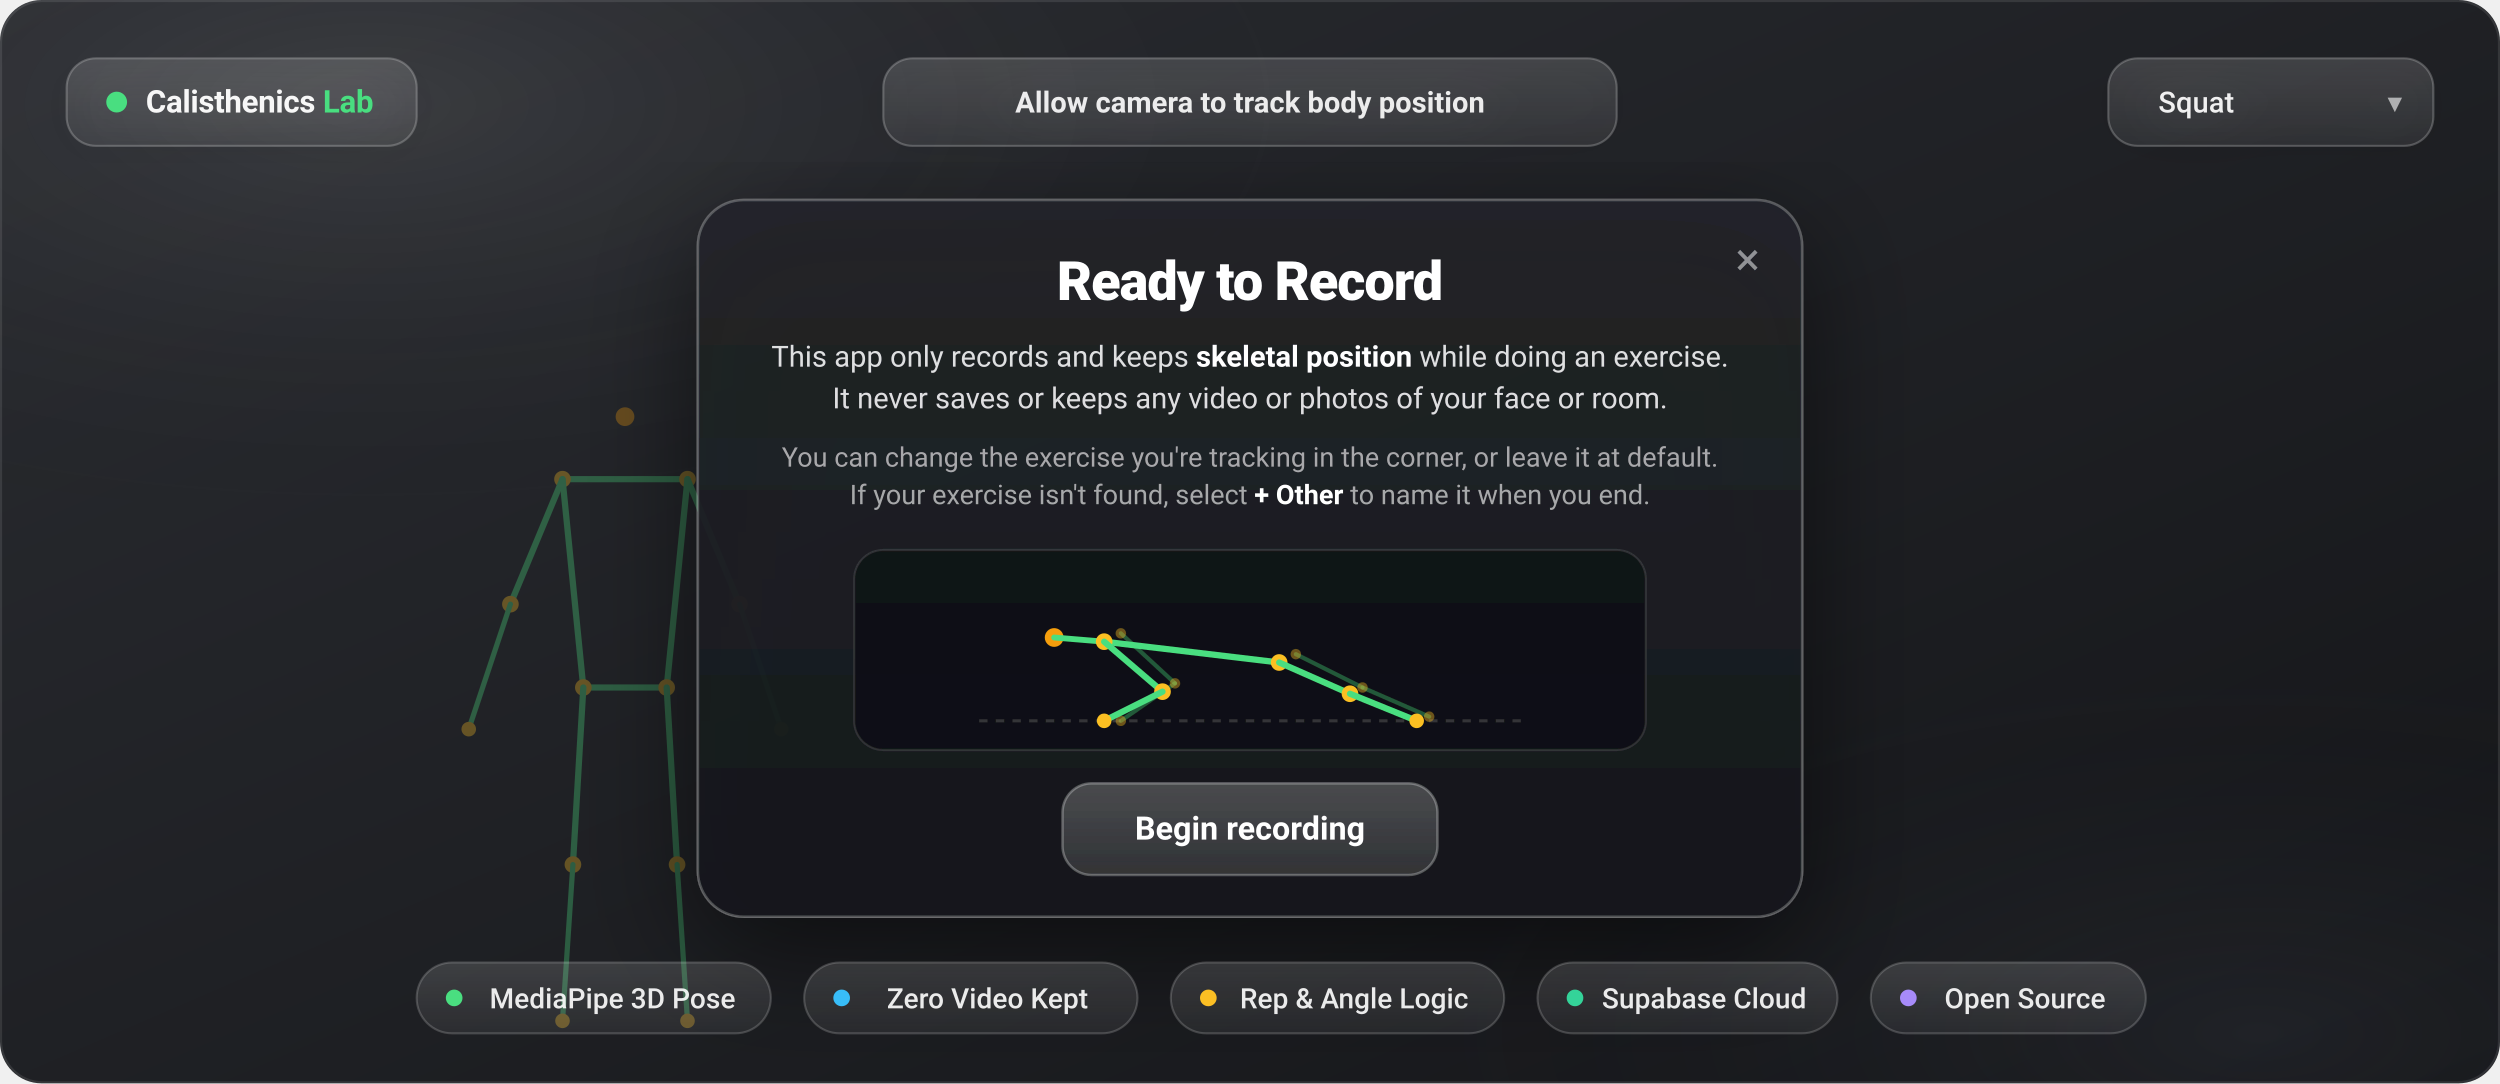
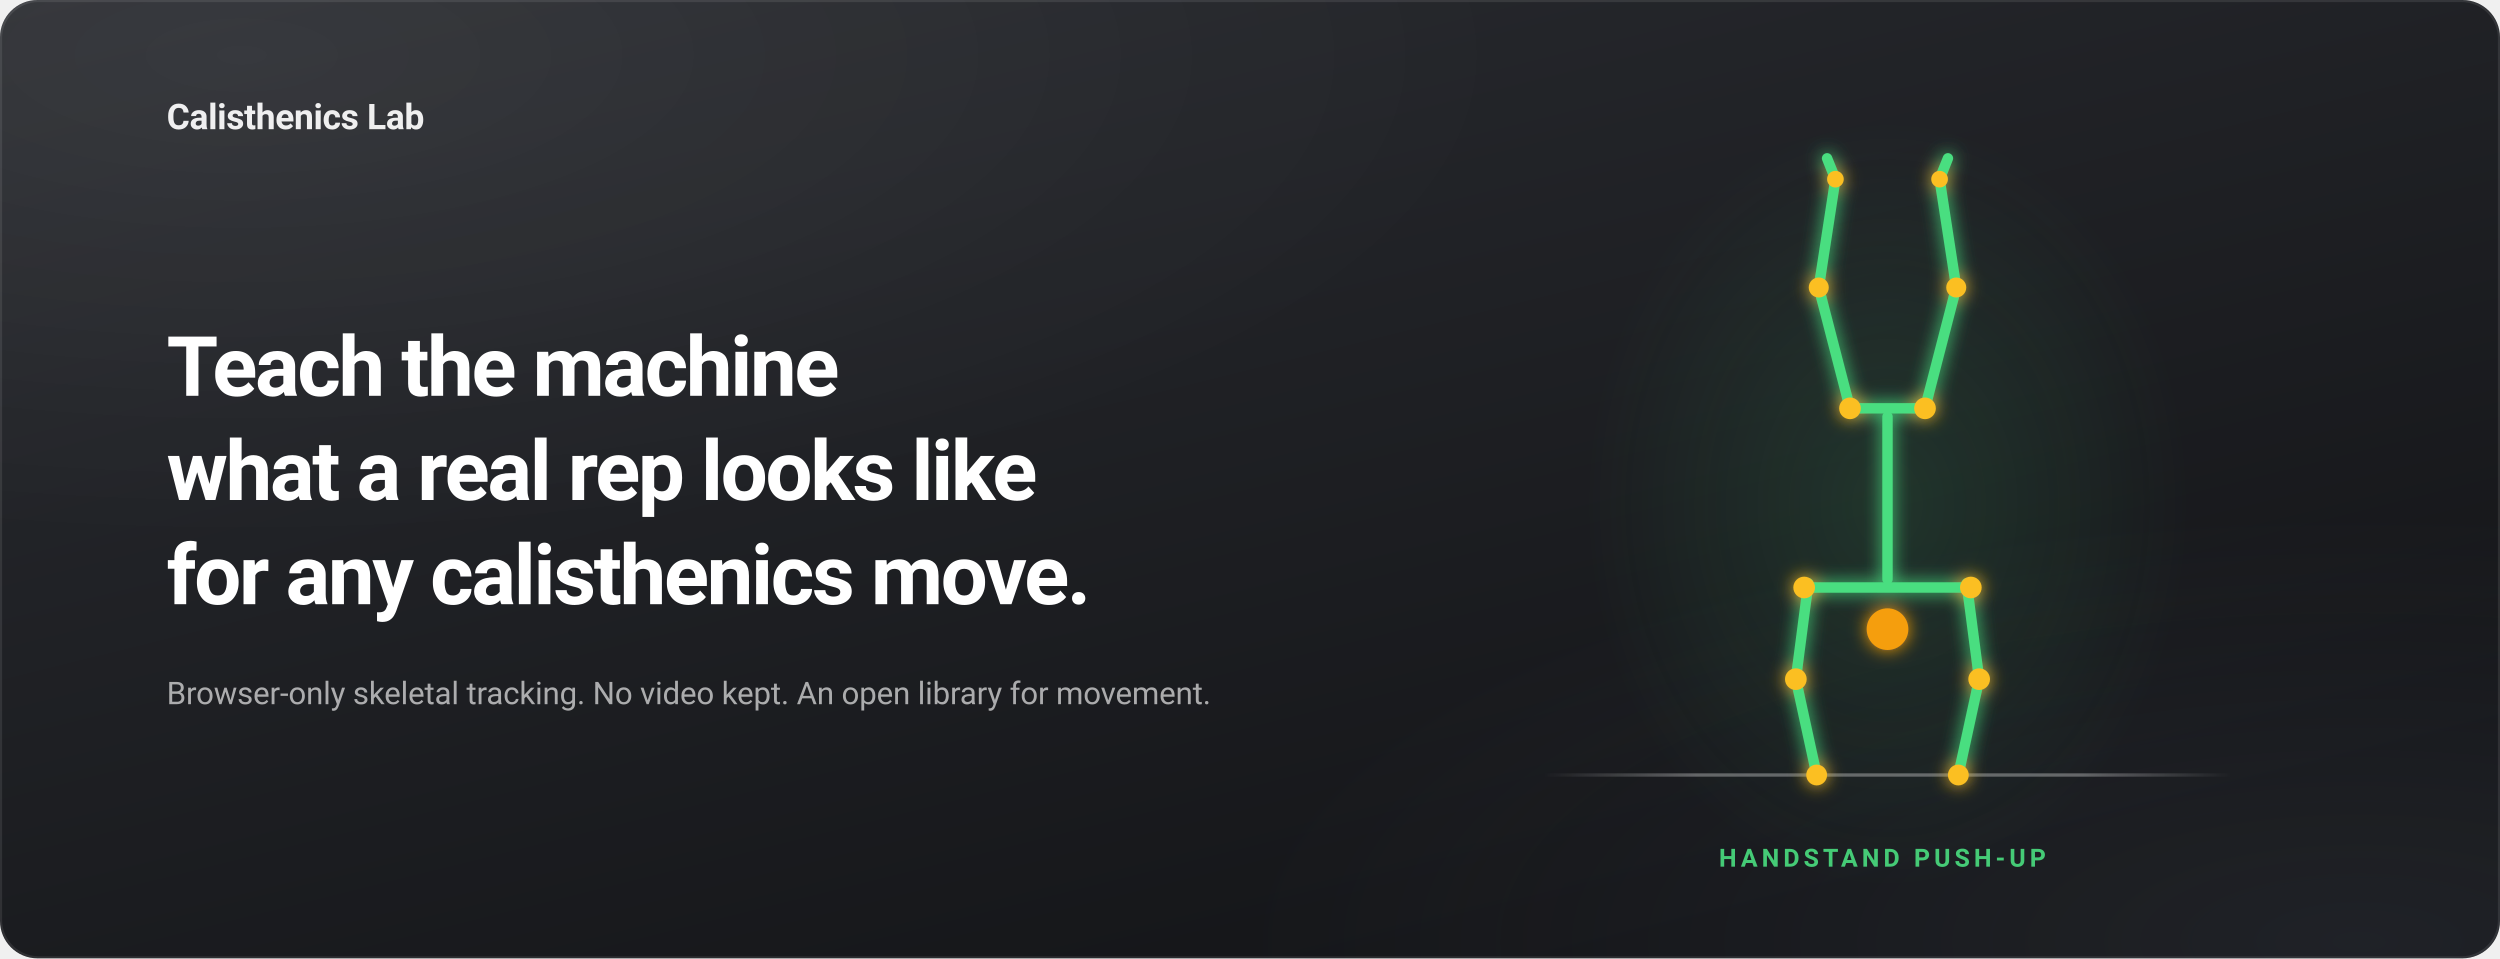
- <svg xmlns="http://www.w3.org/2000/svg" viewBox="0 0 1200 520" width="1200" height="520">
+ <svg xmlns="http://www.w3.org/2000/svg" viewBox="0 0 1200 460" width="1200" height="460" role="img" aria-label="Calisthenics Lab — browser-only skeletal movement tracking">
  <defs>
-     <radialGradient id="bgGlow1" cx="15%" cy="10%" r="60%">
-       <stop offset="0%" stop-color="#ffffff" stop-opacity="0.09" />
-       <stop offset="70%" stop-color="transparent" />
-     </radialGradient>
-     <radialGradient id="bgGlow2" cx="90%" cy="95%" r="55%">
-       <stop offset="0%" stop-color="#96a5be" stop-opacity="0.08" />
-       <stop offset="70%" stop-color="transparent" />
-     </radialGradient>
-     <linearGradient id="bgGrad" x1="0" y1="0" x2="1" y2="1">
+     <linearGradient id="bg" x1="0" y1="0" x2="0.65" y2="1">
      <stop offset="0%" stop-color="#2a2c31" />
      <stop offset="100%" stop-color="#141518" />
    </linearGradient>
-     <linearGradient id="glassFill" x1="0" y1="0" x2="0" y2="1">
-       <stop offset="0%" stop-color="rgba(255, 255, 255, 0.14)" />
-       <stop offset="100%" stop-color="rgba(255, 255, 255, 0.06)" />
+     <radialGradient id="glowTop" cx="10%" cy="6%" r="72%">
+       <stop offset="0%" stop-color="#ffffff" stop-opacity="0.07" />
+       <stop offset="70%" stop-color="#ffffff" stop-opacity="0" />
+     </radialGradient>
+     <radialGradient id="glowCool" cx="94%" cy="98%" r="64%">
+       <stop offset="0%" stop-color="#96a5be" stop-opacity="0.09" />
+       <stop offset="70%" stop-color="#96a5be" stop-opacity="0" />
+     </radialGradient>
+     <radialGradient id="glowPose" cx="50%" cy="50%" r="50%">
+       <stop offset="0%" stop-color="#4ade80" stop-opacity="0.13" />
+       <stop offset="100%" stop-color="#4ade80" stop-opacity="0" />
+     </radialGradient>
+     <linearGradient id="fadeFloor" gradientUnits="userSpaceOnUse" x1="-165" y1="0" x2="165" y2="0">
+       <stop offset="0%" stop-color="#ffffff" stop-opacity="0" />
+       <stop offset="22%" stop-color="#ffffff" stop-opacity="0.32" />
+       <stop offset="78%" stop-color="#ffffff" stop-opacity="0.32" />
+       <stop offset="100%" stop-color="#ffffff" stop-opacity="0" />
    </linearGradient>
-     <linearGradient id="modalFill" x1="0" y1="0" x2="0" y2="1">
-       <stop offset="0%" stop-color="rgba(35, 38, 44, 0.88)" />
-       <stop offset="100%" stop-color="rgba(20, 22, 26, 0.94)" />
+     <linearGradient id="fadeBar" gradientUnits="userSpaceOnUse" x1="-150" y1="0" x2="150" y2="0">
+       <stop offset="0%" stop-color="#ffffff" stop-opacity="0" />
+       <stop offset="20%" stop-color="#ffffff" stop-opacity="0.3" />
+       <stop offset="80%" stop-color="#ffffff" stop-opacity="0.3" />
+       <stop offset="100%" stop-color="#ffffff" stop-opacity="0" />
    </linearGradient>
-     <linearGradient id="btnFill" x1="0" y1="0" x2="0" y2="1">
-       <stop offset="0%" stop-color="rgba(255, 255, 255, 0.22)" />
-       <stop offset="100%" stop-color="rgba(255, 255, 255, 0.12)" />
-     </linearGradient>
-     <filter id="modalShadow" x="-10%" y="-10%" width="120%" height="130%">
-       <feDropShadow dx="0" dy="16" stdDeviation="28" flood-color="#000000" flood-opacity="0.6" />
-     </filter>
-     <filter id="glassShadow" x="-10%" y="-10%" width="120%" height="130%">
-       <feDropShadow dx="0" dy="4" stdDeviation="12" flood-color="#000000" flood-opacity="0.35" />
+     <filter id="softGlow" x="-60%" y="-40%" width="220%" height="180%">
+       <feGaussianBlur stdDeviation="4" result="b" />
+       <feMerge>
+         <feMergeNode in="b" />
+         <feMergeNode in="SourceGraphic" />
+       </feMerge>
    </filter>
  </defs>
  <style>
-     .font-base { font-family: -apple-system, BlinkMacSystemFont, "Segoe UI", Roboto, Helvetica, Arial, sans-serif; }
-     .brand-title { font-size: 15px; font-weight: 700; fill: rgba(255,255,255,0.95); letter-spacing: -0.01em; }
-     .top-btn { font-size: 14px; font-weight: 600; fill: rgba(255,255,255,0.9); }
-     .menu-text { font-size: 14px; font-weight: 500; fill: rgba(255,255,255,0.92); }
-     .menu-caret { font-size: 14px; fill: rgba(255,255,255,0.6); }
-     .modal-h2 { font-size: 26px; font-weight: 800; fill: #ffffff; letter-spacing: -0.02em; }
-     .modal-body { font-size: 14px; font-weight: 400; fill: rgba(255,255,255,0.85); line-height: 1.5; }
-     .modal-sub { font-size: 13px; font-weight: 400; fill: rgba(255,255,255,0.6); line-height: 1.45; }
-     .btn-text { font-size: 15.5px; font-weight: 600; fill: #ffffff; }
-     .pill-label { font-size: 13.5px; font-weight: 500; fill: rgba(255,255,255,0.9); }
+     .ui { font-family: system-ui, -apple-system, "Segoe UI", Roboto, Helvetica, Arial, sans-serif; }
+     .brand { font-size: 17px; font-weight: 700; letter-spacing: -0.01em; fill: rgba(255,255,255,0.92); }
+     .h1 { font-size: 40px; font-weight: 700; letter-spacing: -0.028em; fill: #ffffff; }
+     .sub { font-size: 15px; font-weight: 400; letter-spacing: -0.005em; fill: rgba(255,255,255,0.63); }
+     .move { font-size: 12px; font-weight: 600; letter-spacing: 0.16em; fill: #4ade80; fill-opacity: 0.9; }
  </style>
-   <rect width="1200" height="520" rx="20" fill="url(#bgGrad)" />
-   <rect width="1200" height="520" rx="20" fill="url(#bgGlow1)" />
-   <rect width="1200" height="520" rx="20" fill="url(#bgGlow2)" />
-   <rect x="0.5" y="0.5" width="1199" height="519" rx="20" fill="none" stroke="rgba(255,255,255,0.1)" />
-   <g opacity="0.32" transform="translate(140, 20)">
-     <circle cx="160" cy="180" r="4.5" fill="#f59e0b" />
-     <line x1="130" y1="210" x2="190" y2="210" stroke="#4ade80" stroke-width="3" stroke-linecap="round" />
-     <circle cx="130" cy="210" r="4" fill="#fbbf24" />
-     <circle cx="190" cy="210" r="4" fill="#fbbf24" />
-     <line x1="130" y1="210" x2="105" y2="270" stroke="#4ade80" stroke-width="3" stroke-linecap="round" />
-     <circle cx="105" cy="270" r="4" fill="#fbbf24" />
-     <line x1="105" y1="270" x2="85" y2="330" stroke="#4ade80" stroke-width="2.5" stroke-linecap="round" />
-     <circle cx="85" cy="330" r="3.5" fill="#fbbf24" />
-     <line x1="190" y1="210" x2="215" y2="270" stroke="#4ade80" stroke-width="3" stroke-linecap="round" />
-     <circle cx="215" cy="270" r="4" fill="#fbbf24" />
-     <line x1="215" y1="270" x2="235" y2="330" stroke="#4ade80" stroke-width="2.5" stroke-linecap="round" />
-     <circle cx="235" cy="330" r="3.5" fill="#fbbf24" />
-     <line x1="130" y1="210" x2="140" y2="310" stroke="#4ade80" stroke-width="3" stroke-linecap="round" />
-     <line x1="190" y1="210" x2="180" y2="310" stroke="#4ade80" stroke-width="3" stroke-linecap="round" />
-     <line x1="140" y1="310" x2="180" y2="310" stroke="#4ade80" stroke-width="3" stroke-linecap="round" />
-     <circle cx="140" cy="310" r="4" fill="#fbbf24" />
-     <circle cx="180" cy="310" r="4" fill="#fbbf24" />
-     <line x1="140" y1="310" x2="135" y2="395" stroke="#4ade80" stroke-width="3" stroke-linecap="round" />
-     <circle cx="135" cy="395" r="4" fill="#fbbf24" />
-     <line x1="135" y1="395" x2="130" y2="470" stroke="#4ade80" stroke-width="2.5" stroke-linecap="round" />
-     <circle cx="130" cy="470" r="3.5" fill="#fbbf24" />
-     <line x1="180" y1="310" x2="185" y2="395" stroke="#4ade80" stroke-width="3" stroke-linecap="round" />
-     <circle cx="185" cy="395" r="4" fill="#fbbf24" />
-     <line x1="185" y1="395" x2="190" y2="470" stroke="#4ade80" stroke-width="2.5" stroke-linecap="round" />
-     <circle cx="190" cy="470" r="3.5" fill="#fbbf24" />
+   <rect width="1200" height="460" rx="18" fill="url(#bg)" />
+   <rect width="1200" height="460" rx="18" fill="url(#glowTop)" />
+   <rect width="1200" height="460" rx="18" fill="url(#glowCool)" />
+   <rect x="0.5" y="0.5" width="1199" height="459" rx="18" fill="none" stroke="#ffffff" stroke-opacity="0.09" />
+   <g transform="translate(80, 62)">
+     <text x="0" y="0" class="ui brand">Calisthenics Lab</text>
  </g>
-   <g filter="url(#glassShadow)" transform="translate(32, 28)">
-     <rect width="168" height="42" rx="14" fill="url(#glassFill)" stroke="rgba(255,255,255,0.22)" stroke-width="1" />
-     <circle cx="24" cy="21" r="5" fill="#4ade80" />
-     <text x="38" y="26" class="font-base brand-title">Calisthenics <tspan fill="#4ade80">Lab</tspan>
-     </text>
-   </g>
-   <g filter="url(#glassShadow)" transform="translate(424, 28)">
-     <rect width="352" height="42" rx="14" fill="url(#glassFill)" stroke="rgba(255,255,255,0.22)" stroke-width="1" />
-     <text x="176" y="26" text-anchor="middle" class="font-base top-btn">Allow camera to track body position</text>
-   </g>
-   <g filter="url(#glassShadow)" transform="translate(1012, 28)">
-     <rect width="156" height="42" rx="14" fill="url(#glassFill)" stroke="rgba(255,255,255,0.22)" stroke-width="1" />
-     <text x="24" y="26" class="font-base menu-text">Squat</text>
-     <text x="134" y="26" class="font-base menu-caret">▾</text>
-   </g>
-   <g filter="url(#modalShadow)" transform="translate(335, 96)">
-     <rect width="530" height="344" rx="22" fill="url(#modalFill)" stroke="rgba(255,255,255,0.24)" stroke-width="1.2" />
-     <text x="498" y="36" class="font-base" font-size="22" fill="rgba(255,255,255,0.5)">×</text>
-     <text x="265" y="48" text-anchor="middle" class="font-base modal-h2">Ready to Record</text>
-     <text x="265" y="80" text-anchor="middle" class="font-base modal-body">
-       This app only records and keeps <tspan font-weight="700" fill="#ffffff">skeletal position</tspan> while doing an exercise.
-     </text>
-     <text x="265" y="100" text-anchor="middle" class="font-base modal-body">
-       It never saves or keeps any video or photos of your face or room.
-     </text>
-     <text x="265" y="128" text-anchor="middle" class="font-base modal-sub">
-       You can change the exercise you're tracking in the corner, or leave it at default.
-     </text>
-     <text x="265" y="146" text-anchor="middle" class="font-base modal-sub">
-       If your exercise isn't found, select <tspan font-weight="600" fill="#ffffff">+ Other</tspan> to name it when you end.
-     </text>
-     <rect x="75" y="168" width="380" height="96" rx="14" fill="rgba(0,0,0,0.38)" stroke="rgba(255,255,255,0.12)" stroke-width="1" />
-     <g transform="translate(115, 172)">
-       <line x1="20" y1="78" x2="280" y2="78" stroke="rgba(255,255,255,0.15)" stroke-width="1.5" stroke-dasharray="4,4" />
-       <line x1="88" y1="36" x2="114" y2="60" stroke="rgba(74,222,128,0.35)" stroke-width="2" stroke-linecap="round" />
-       <line x1="114" y1="60" x2="88" y2="78" stroke="rgba(74,222,128,0.35)" stroke-width="2" stroke-linecap="round" />
-       <circle cx="88" cy="36" r="2.5" fill="rgba(251,191,36,0.4)" />
-       <circle cx="114" cy="60" r="2.5" fill="rgba(251,191,36,0.4)" />
-       <circle cx="88" cy="78" r="2.5" fill="rgba(251,191,36,0.4)" />
-       <line x1="172" y1="46" x2="204" y2="62" stroke="rgba(74,222,128,0.35)" stroke-width="2" stroke-linecap="round" />
-       <line x1="204" y1="62" x2="236" y2="76" stroke="rgba(74,222,128,0.35)" stroke-width="2" stroke-linecap="round" />
-       <circle cx="172" cy="46" r="2.5" fill="rgba(251,191,36,0.4)" />
-       <circle cx="204" cy="62" r="2.5" fill="rgba(251,191,36,0.4)" />
-       <circle cx="236" cy="76" r="2.5" fill="rgba(251,191,36,0.4)" />
-       <circle cx="56" cy="38" r="4.5" fill="#f59e0b" />
-       <line x1="56" y1="38" x2="80" y2="40" stroke="#4ade80" stroke-width="2.8" stroke-linecap="round" />
-       <line x1="80" y1="40" x2="164" y2="50" stroke="#4ade80" stroke-width="3" stroke-linecap="round" />
-       <circle cx="80" cy="40" r="4" fill="#fbbf24" />
-       <circle cx="164" cy="50" r="4" fill="#fbbf24" />
-       <line x1="80" y1="40" x2="108" y2="64" stroke="#4ade80" stroke-width="3" stroke-linecap="round" />
-       <circle cx="108" cy="64" r="4" fill="#fbbf24" />
-       <line x1="108" y1="64" x2="80" y2="78" stroke="#4ade80" stroke-width="3" stroke-linecap="round" />
-       <circle cx="80" cy="78" r="3.5" fill="#fbbf24" />
-       <line x1="164" y1="50" x2="198" y2="65" stroke="#4ade80" stroke-width="3" stroke-linecap="round" />
-       <circle cx="198" cy="65" r="4" fill="#fbbf24" />
-       <line x1="198" y1="65" x2="230" y2="78" stroke="#4ade80" stroke-width="3" stroke-linecap="round" />
-       <circle cx="230" cy="78" r="3.5" fill="#fbbf24" />
-     </g>
-     <g transform="translate(175, 280)">
-       <rect width="180" height="44" rx="14" fill="url(#btnFill)" stroke="rgba(255,255,255,0.28)" stroke-width="1.2" />
-       <text x="90" y="27" text-anchor="middle" class="font-base btn-text">Begin recording</text>
-     </g>
-   </g>
-   <g transform="translate(200, 462)">
-     <rect x="0" y="0" width="170" height="34" rx="17" fill="url(#glassFill)" stroke="rgba(255,255,255,0.18)" />
-     <circle cx="18" cy="17" r="4" fill="#4ade80" />
-     <text x="94" y="22" text-anchor="middle" class="font-base pill-label">MediaPipe 3D Pose</text>
-     <rect x="186" y="0" width="160" height="34" rx="17" fill="url(#glassFill)" stroke="rgba(255,255,255,0.18)" />
-     <circle cx="204" cy="17" r="4" fill="#38bdf8" />
-     <text x="274" y="22" text-anchor="middle" class="font-base pill-label">Zero Video Kept</text>
-     <rect x="362" y="0" width="160" height="34" rx="17" fill="url(#glassFill)" stroke="rgba(255,255,255,0.18)" />
-     <circle cx="380" cy="17" r="4" fill="#fbbf24" />
-     <text x="450" y="22" text-anchor="middle" class="font-base pill-label">Rep &amp; Angle Logic</text>
-     <rect x="538" y="0" width="144" height="34" rx="17" fill="url(#glassFill)" stroke="rgba(255,255,255,0.18)" />
-     <circle cx="556" cy="17" r="4" fill="#34d399" />
-     <text x="618" y="22" text-anchor="middle" class="font-base pill-label">Supabase Cloud</text>
-     <rect x="698" y="0" width="132" height="34" rx="17" fill="url(#glassFill)" stroke="rgba(255,255,255,0.18)" />
-     <circle cx="716" cy="17" r="4" fill="#a78bfa" />
-     <text x="772" y="22" text-anchor="middle" class="font-base pill-label">Open Source</text>
+   <text class="ui h1" x="80" y="190">Teach the machine</text>
+   <text class="ui h1" x="80" y="240">what a real rep looks like</text>
+   <text class="ui h1" x="80" y="290">for any calisthenics move.</text>
+   <text class="ui sub" x="80" y="338">Browser-only skeletal tracking. No video kept. An open library for movement.</text>
+   <g transform="translate(906, 372)">
+     <ellipse cx="0" cy="-130" rx="145" ry="185" fill="url(#glowPose)" />
+     <line x1="-165" y1="0" x2="165" y2="0" stroke="url(#fadeFloor)" stroke-width="1.6" />
+     <g opacity="1">
+       <animate attributeName="opacity" values="1;1;0;0;1" keyTimes="0;0.231;0.25;0.981;1" dur="26s" repeatCount="indefinite" />
+       <g filter="url(#softGlow)">
+         <g fill="none" stroke="#4ade80" stroke-width="5" stroke-linecap="round">
+           <path d="M-38 -92 L-44 -46 L-34 0">
+             <animate attributeName="d" values="M-38 -92 L-44 -46 L-34 0; M-38 -46 L-64 -26 L-34 0; M-38 -92 L-44 -46 L-34 0" keyTimes="0;0.5;1" dur="3s" repeatCount="indefinite" calcMode="spline" keySplines="0.42 0 0.18 1; 0.42 0 0.18 1" />
+           </path>
+           <path d="M38 -92 L44 -46 L34 0">
+             <animate attributeName="d" values="M38 -92 L44 -46 L34 0; M38 -46 L64 -26 L34 0; M38 -92 L44 -46 L34 0" keyTimes="0;0.5;1" dur="3s" repeatCount="indefinite" calcMode="spline" keySplines="0.42 0 0.18 1; 0.42 0 0.18 1" />
+           </path>
+         </g>
+         <g>
+           <animateTransform attributeName="transform" type="translate" values="0 0; 0 46; 0 0" keyTimes="0;0.5;1" dur="3s" repeatCount="indefinite" calcMode="spline" keySplines="0.42 0 0.18 1; 0.42 0 0.18 1" />
+           <circle cx="0" cy="-70" r="10" fill="#f59e0b" />
+           <g fill="none" stroke="#4ade80" stroke-width="5" stroke-linecap="round">
+             <path d="M-40 -90 L40 -90" />
+             <path d="M0 -94 L0 -172" />
+             <path d="M-18 -176 L18 -176" />
+             <path d="M-18 -176 L-33 -234 L-25 -286 L-29 -296" />
+             <path d="M18 -176 L33 -234 L25 -286 L29 -296" />
+           </g>
+           <g fill="#fbbf24">
+             <circle cx="-40" cy="-90" r="5.2" />
+             <circle cx="40" cy="-90" r="5.2" />
+             <circle cx="-18" cy="-176" r="5.2" />
+             <circle cx="18" cy="-176" r="5.2" />
+             <circle cx="-33" cy="-234" r="4.8" />
+             <circle cx="33" cy="-234" r="4.8" />
+             <circle cx="-25" cy="-286" r="4" />
+             <circle cx="25" cy="-286" r="4" />
+           </g>
+         </g>
+         <g fill="#fbbf24">
+           <circle cx="-44" cy="-46" r="5.2">
+             <animate attributeName="cx" values="-44;-64;-44" keyTimes="0;0.5;1" dur="3s" repeatCount="indefinite" calcMode="spline" keySplines="0.42 0 0.18 1; 0.42 0 0.18 1" />
+             <animate attributeName="cy" values="-46;-26;-46" keyTimes="0;0.5;1" dur="3s" repeatCount="indefinite" calcMode="spline" keySplines="0.42 0 0.18 1; 0.42 0 0.18 1" />
+           </circle>
+           <circle cx="44" cy="-46" r="5.2">
+             <animate attributeName="cx" values="44;64;44" keyTimes="0;0.5;1" dur="3s" repeatCount="indefinite" calcMode="spline" keySplines="0.42 0 0.18 1; 0.42 0 0.18 1" />
+             <animate attributeName="cy" values="-46;-26;-46" keyTimes="0;0.5;1" dur="3s" repeatCount="indefinite" calcMode="spline" keySplines="0.42 0 0.18 1; 0.42 0 0.18 1" />
+           </circle>
+           <circle cx="-34" cy="0" r="5" />
+           <circle cx="34" cy="0" r="5" />
+         </g>
+       </g>
+     </g>
+     <g opacity="0">
+       <animate attributeName="opacity" values="0;0;1;1;0;0" keyTimes="0;0.231;0.25;0.5;0.519;1" dur="26s" repeatCount="indefinite" />
+       <g filter="url(#softGlow)">
+         <line x1="-102" y1="-340" x2="102" y2="-340" stroke="#9aa2b0" stroke-opacity="0.34" stroke-width="6" stroke-linecap="round" />
+         <line x1="-102" y1="-342.5" x2="102" y2="-342.5" stroke="#ffffff" stroke-opacity="0.10" stroke-width="6" stroke-linecap="round" />
+         <g fill="none" stroke="#4ade80" stroke-width="5" stroke-linecap="round">
+           <path d="M-40 -338 L-52 -284 L-42 -228">
+             <animate attributeName="d" values="M-40 -338 L-52 -284 L-42 -228; M-40 -338 L-90 -314 L-42 -288; M-40 -338 L-52 -284 L-42 -228" keyTimes="0;0.5;1" dur="3s" repeatCount="indefinite" calcMode="spline" keySplines="0.42 0 0.18 1; 0.42 0 0.18 1" />
+           </path>
+           <path d="M40 -338 L52 -284 L42 -228">
+             <animate attributeName="d" values="M40 -338 L52 -284 L42 -228; M40 -338 L90 -314 L42 -288; M40 -338 L52 -284 L42 -228" keyTimes="0;0.5;1" dur="3s" repeatCount="indefinite" calcMode="spline" keySplines="0.42 0 0.18 1; 0.42 0 0.18 1" />
+           </path>
+         </g>
+         <g>
+           <animateTransform attributeName="transform" type="translate" values="0 0; 0 -60; 0 0" keyTimes="0;0.5;1" dur="3s" repeatCount="indefinite" calcMode="spline" keySplines="0.42 0 0.18 1; 0.42 0 0.18 1" />
+           <circle cx="0" cy="-250" r="10" fill="#f59e0b" />
+           <g fill="none" stroke="#4ade80" stroke-width="5" stroke-linecap="round">
+             <path d="M-42 -228 L42 -228" />
+             <path d="M0 -240 L0 -128" />
+             <path d="M-16 -132 L16 -132" />
+             <path d="M-16 -132 L-22 -78 L-18 -30 L-22 -20" />
+             <path d="M16 -132 L22 -78 L18 -30 L22 -20" />
+           </g>
+           <g fill="#fbbf24">
+             <circle cx="-42" cy="-228" r="5.2" />
+             <circle cx="42" cy="-228" r="5.2" />
+             <circle cx="-16" cy="-132" r="5.2" />
+             <circle cx="16" cy="-132" r="5.2" />
+             <circle cx="-22" cy="-78" r="4.8" />
+             <circle cx="22" cy="-78" r="4.8" />
+             <circle cx="-18" cy="-30" r="4" />
+             <circle cx="18" cy="-30" r="4" />
+           </g>
+         </g>
+         <g fill="#fbbf24">
+           <circle cx="-52" cy="-284" r="5">
+             <animate attributeName="cx" values="-52;-90;-52" keyTimes="0;0.5;1" dur="3s" repeatCount="indefinite" calcMode="spline" keySplines="0.42 0 0.18 1; 0.42 0 0.18 1" />
+             <animate attributeName="cy" values="-284;-314;-284" keyTimes="0;0.5;1" dur="3s" repeatCount="indefinite" calcMode="spline" keySplines="0.42 0 0.18 1; 0.42 0 0.18 1" />
+           </circle>
+           <circle cx="52" cy="-284" r="5">
+             <animate attributeName="cx" values="52;90;52" keyTimes="0;0.5;1" dur="3s" repeatCount="indefinite" calcMode="spline" keySplines="0.42 0 0.18 1; 0.42 0 0.18 1" />
+             <animate attributeName="cy" values="-284;-314;-284" keyTimes="0;0.5;1" dur="3s" repeatCount="indefinite" calcMode="spline" keySplines="0.42 0 0.18 1; 0.42 0 0.18 1" />
+           </circle>
+           <circle cx="-40" cy="-338" r="4.6" />
+           <circle cx="40" cy="-338" r="4.6" />
+         </g>
+       </g>
+     </g>
+     <g opacity="0">
+       <animate attributeName="opacity" values="0;0;1;1;0;0" keyTimes="0;0.5;0.519;0.75;0.769;1" dur="26s" repeatCount="indefinite" />
+       <g filter="url(#softGlow)">
+         <g fill="none" stroke="#4ade80" stroke-width="5" stroke-linecap="round">
+           <path d="M2 -164 L4 -80 L0 0">
+             <animate attributeName="d" values="M2 -164 L4 -80 L0 0; M2 -98 L66 -44 L0 0; M2 -164 L4 -80 L0 0" keyTimes="0;0.5;1" dur="2.2s" repeatCount="indefinite" calcMode="spline" keySplines="0.45 0 0.2 1; 0.45 0 0.2 1" />
+           </path>
+           <path d="M2 -164 L14 -240">
+             <animate attributeName="d" values="M2 -164 L14 -240; M2 -98 L40 -158; M2 -164 L14 -240" keyTimes="0;0.5;1" dur="2.2s" repeatCount="indefinite" calcMode="spline" keySplines="0.45 0 0.2 1; 0.45 0 0.2 1" />
+           </path>
+           <path d="M2 -164 L84 -128 L154 -98 L166 -100">
+             <animate attributeName="d" values="M2 -164 L84 -128 L154 -98 L166 -100; M2 -98 L84 -96 L158 -88 L168 -92; M2 -164 L84 -128 L154 -98 L166 -100" keyTimes="0;0.5;1" dur="2.2s" repeatCount="indefinite" calcMode="spline" keySplines="0.45 0 0.2 1; 0.45 0 0.2 1" />
+           </path>
+           <path d="M14 -240 L50 -244 L86 -232">
+             <animate attributeName="d" values="M14 -240 L50 -244 L86 -232; M40 -158 L76 -160 L110 -148; M14 -240 L50 -244 L86 -232" keyTimes="0;0.5;1" dur="2.2s" repeatCount="indefinite" calcMode="spline" keySplines="0.45 0 0.2 1; 0.45 0 0.2 1" />
+           </path>
+         </g>
+         <circle cx="26" cy="-260" r="10" fill="#f59e0b">
+           <animate attributeName="cx" values="26;54;26" keyTimes="0;0.5;1" dur="2.2s" repeatCount="indefinite" calcMode="spline" keySplines="0.45 0 0.2 1; 0.45 0 0.2 1" />
+           <animate attributeName="cy" values="-260;-177;-260" keyTimes="0;0.5;1" dur="2.2s" repeatCount="indefinite" calcMode="spline" keySplines="0.45 0 0.2 1; 0.45 0 0.2 1" />
+         </circle>
+         <g fill="#fbbf24">
+           <circle cx="2" cy="-164" r="5.2">
+             <animate attributeName="cy" values="-164;-98;-164" keyTimes="0;0.5;1" dur="2.2s" repeatCount="indefinite" calcMode="spline" keySplines="0.45 0 0.2 1; 0.45 0 0.2 1" />
+           </circle>
+           <circle cx="4" cy="-80" r="4.8">
+             <animate attributeName="cx" values="4;66;4" keyTimes="0;0.5;1" dur="2.2s" repeatCount="indefinite" calcMode="spline" keySplines="0.45 0 0.2 1; 0.45 0 0.2 1" />
+             <animate attributeName="cy" values="-80;-44;-80" keyTimes="0;0.5;1" dur="2.2s" repeatCount="indefinite" calcMode="spline" keySplines="0.45 0 0.2 1; 0.45 0 0.2 1" />
+           </circle>
+           <circle cx="0" cy="0" r="4.6" />
+           <circle cx="84" cy="-128" r="4.8">
+             <animate attributeName="cy" values="-128;-96;-128" keyTimes="0;0.5;1" dur="2.2s" repeatCount="indefinite" calcMode="spline" keySplines="0.45 0 0.2 1; 0.45 0 0.2 1" />
+           </circle>
+           <circle cx="154" cy="-98" r="4">
+             <animate attributeName="cy" values="-98;-88;-98" keyTimes="0;0.5;1" dur="2.2s" repeatCount="indefinite" calcMode="spline" keySplines="0.45 0 0.2 1; 0.45 0 0.2 1" />
+           </circle>
+           <circle cx="14" cy="-240" r="5.2">
+             <animate attributeName="cx" values="14;40;14" keyTimes="0;0.5;1" dur="2.2s" repeatCount="indefinite" calcMode="spline" keySplines="0.45 0 0.2 1; 0.45 0 0.2 1" />
+             <animate attributeName="cy" values="-240;-158;-240" keyTimes="0;0.5;1" dur="2.2s" repeatCount="indefinite" calcMode="spline" keySplines="0.45 0 0.2 1; 0.45 0 0.2 1" />
+           </circle>
+           <circle cx="50" cy="-244" r="5">
+             <animate attributeName="cx" values="50;76;50" keyTimes="0;0.5;1" dur="2.2s" repeatCount="indefinite" calcMode="spline" keySplines="0.45 0 0.2 1; 0.45 0 0.2 1" />
+             <animate attributeName="cy" values="-244;-160;-244" keyTimes="0;0.5;1" dur="2.2s" repeatCount="indefinite" calcMode="spline" keySplines="0.45 0 0.2 1; 0.45 0 0.2 1" />
+           </circle>
+           <circle cx="86" cy="-232" r="4.4">
+             <animate attributeName="cx" values="86;110;86" keyTimes="0;0.5;1" dur="2.2s" repeatCount="indefinite" calcMode="spline" keySplines="0.45 0 0.2 1; 0.45 0 0.2 1" />
+             <animate attributeName="cy" values="-232;-148;-232" keyTimes="0;0.5;1" dur="2.2s" repeatCount="indefinite" calcMode="spline" keySplines="0.45 0 0.2 1; 0.45 0 0.2 1" />
+           </circle>
+         </g>
+       </g>
+     </g>
+     <g opacity="0">
+       <animate attributeName="opacity" values="0;0;1;1;0" keyTimes="0;0.75;0.769;0.981;1" dur="26s" repeatCount="indefinite" />
+       <g filter="url(#softGlow)" transform="translate(-95,0) scale(1.5)">
+         <line x1="2" y1="-60" x2="2" y2="0" stroke="#8b93a1" stroke-opacity="0.38" stroke-width="3.4" stroke-linecap="round" />
+         <line x1="-8" y1="0" x2="12" y2="0" stroke="#8b93a1" stroke-opacity="0.38" stroke-width="3.4" stroke-linecap="round" />
+         <path d="M10 -172 L6 -116 L2 -60" fill="none" stroke="#4ade80" stroke-width="3.4" stroke-linecap="round" />
+         <path d="M10 -172 L-8 -70" fill="none" stroke="#4ade80" stroke-width="3.4" stroke-linecap="round" />
+         <path d="M-8 -70 L78 -68 L152 -64 L164 -62" fill="none" stroke="#4ade80" stroke-width="3.4" stroke-linecap="round">
+           <animate attributeName="d" values="M-8 -70 L78 -68 L152 -64 L164 -62; M-8 -70 L77 -100 L150 -124 L162 -130; M-8 -70 L78 -68 L152 -64 L164 -62" keyTimes="0;0.5;1" dur="3.4s" repeatCount="indefinite" calcMode="spline" keySplines="0.45 0 0.2 1; 0.45 0 0.2 1" />
+         </path>
+         <circle cx="16" cy="-188" r="7" fill="#f59e0b" />
+         <g fill="#fbbf24">
+           <circle cx="10" cy="-172" r="3.6" />
+           <circle cx="6" cy="-116" r="3.4" />
+           <circle cx="2" cy="-60" r="3.4" />
+           <circle cx="-8" cy="-70" r="3.6" />
+           <circle cx="78" cy="-68" r="3.4">
+             <animate attributeName="cy" values="-68;-100;-68" keyTimes="0;0.5;1" dur="3.4s" repeatCount="indefinite" calcMode="spline" keySplines="0.45 0 0.2 1; 0.45 0 0.2 1" />
+           </circle>
+           <circle cx="152" cy="-64" r="2.8">
+             <animate attributeName="cy" values="-64;-124;-64" keyTimes="0;0.5;1" dur="3.4s" repeatCount="indefinite" calcMode="spline" keySplines="0.45 0 0.2 1; 0.45 0 0.2 1" />
+           </circle>
+         </g>
+       </g>
+     </g>
+     <text class="ui move" opacity="1" x="0" y="44" text-anchor="middle">HANDSTAND PUSH-UP
+       <animate attributeName="opacity" values="1;1;0;0;1" keyTimes="0;0.231;0.25;0.981;1" dur="26s" repeatCount="indefinite" />
+     </text>
+     <text class="ui move" opacity="0" x="0" y="44" text-anchor="middle">PULL-UP
+       <animate attributeName="opacity" values="0;0;1;1;0;0" keyTimes="0;0.231;0.25;0.5;0.519;1" dur="26s" repeatCount="indefinite" />
+     </text>
+     <text class="ui move" opacity="0" x="0" y="44" text-anchor="middle">PISTOL SQUAT
+       <animate attributeName="opacity" values="0;0;1;1;0;0" keyTimes="0;0.5;0.519;0.75;0.769;1" dur="26s" repeatCount="indefinite" />
+     </text>
+     <text class="ui move" opacity="0" x="0" y="44" text-anchor="middle">L-SIT
+       <animate attributeName="opacity" values="0;0;1;1;0" keyTimes="0;0.75;0.769;0.981;1" dur="26s" repeatCount="indefinite" />
+     </text>
  </g>
</svg>
